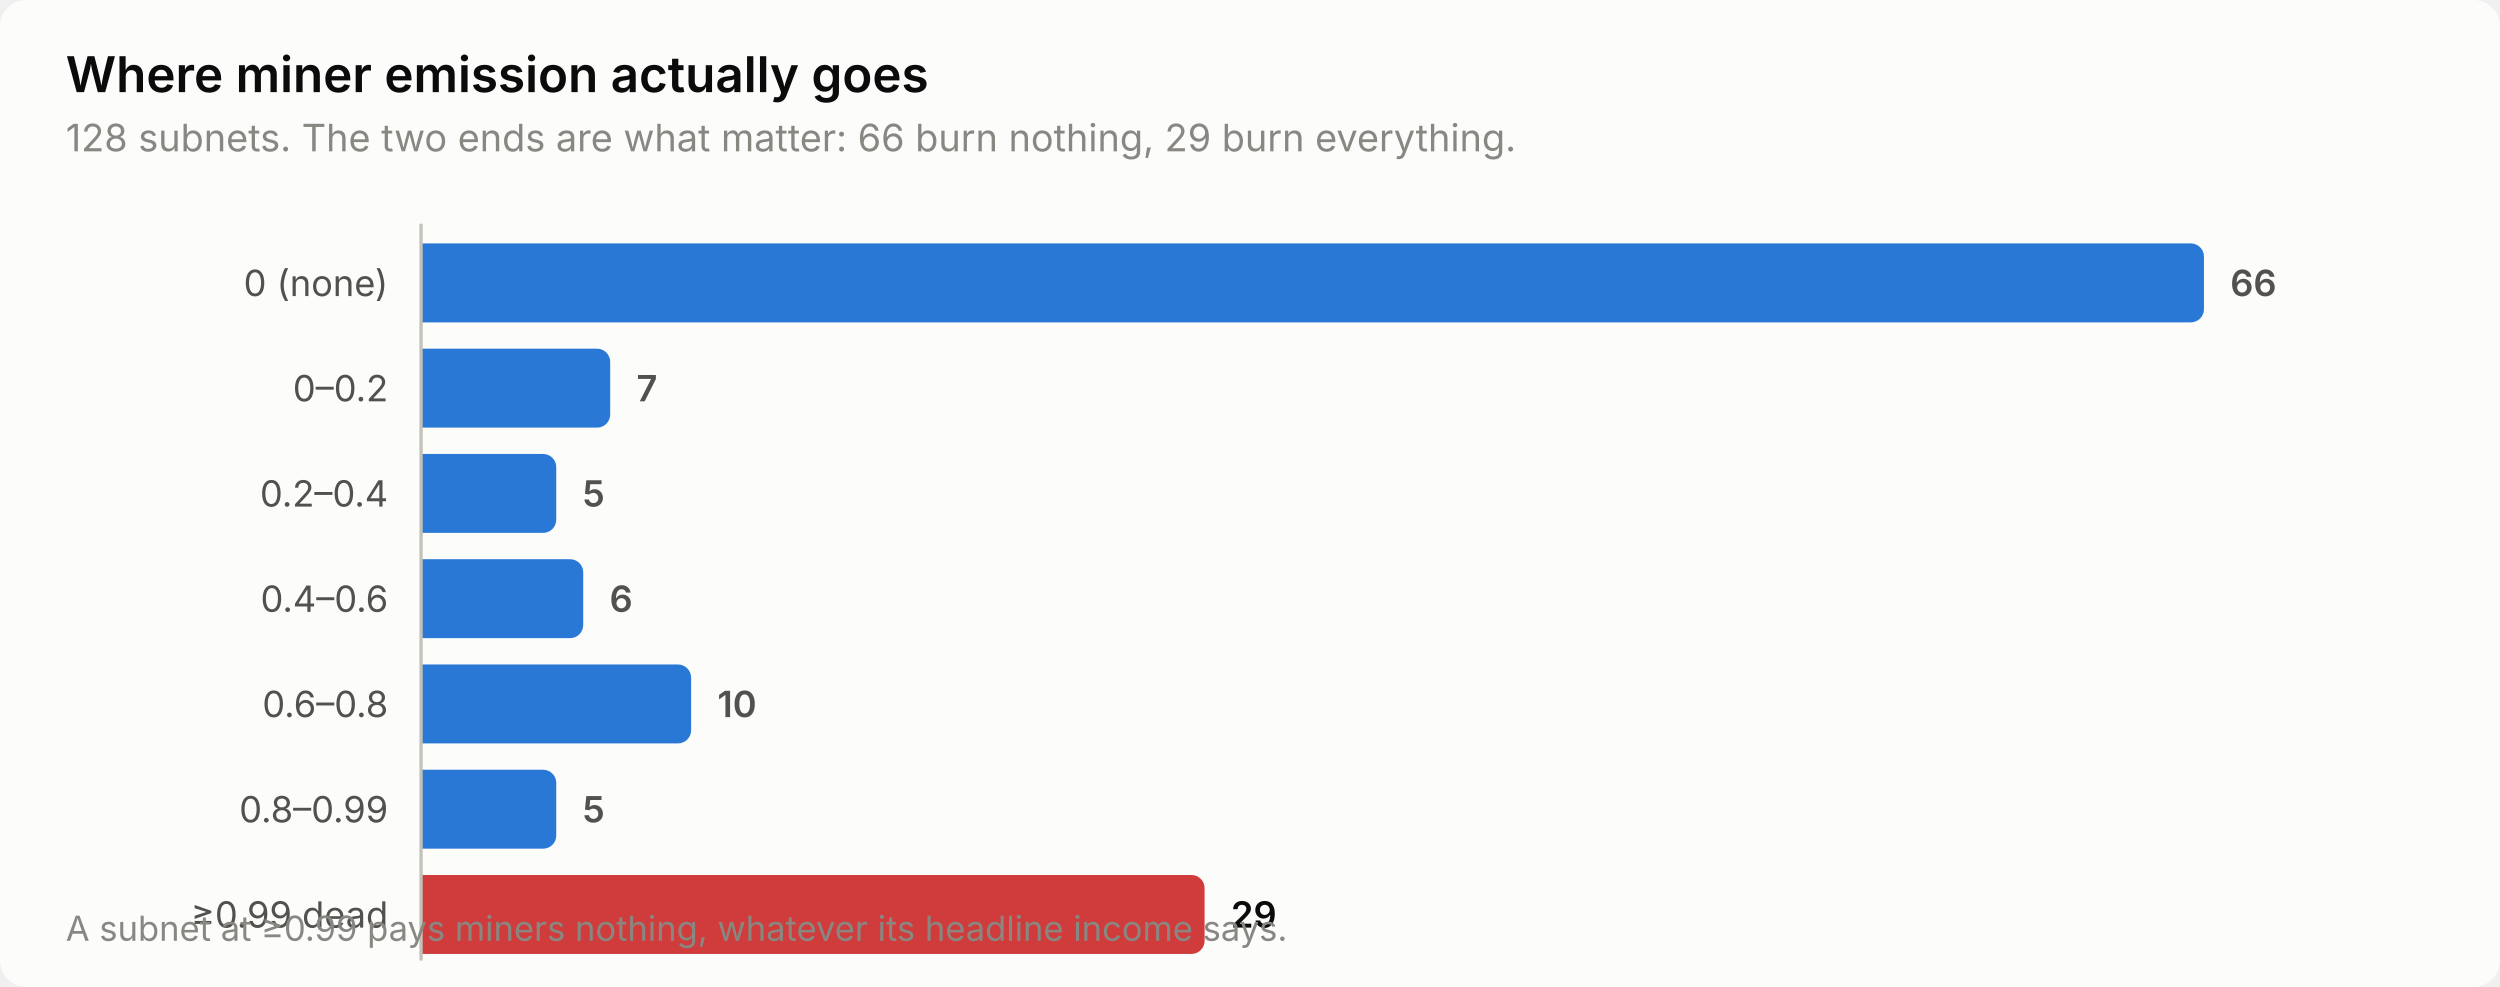
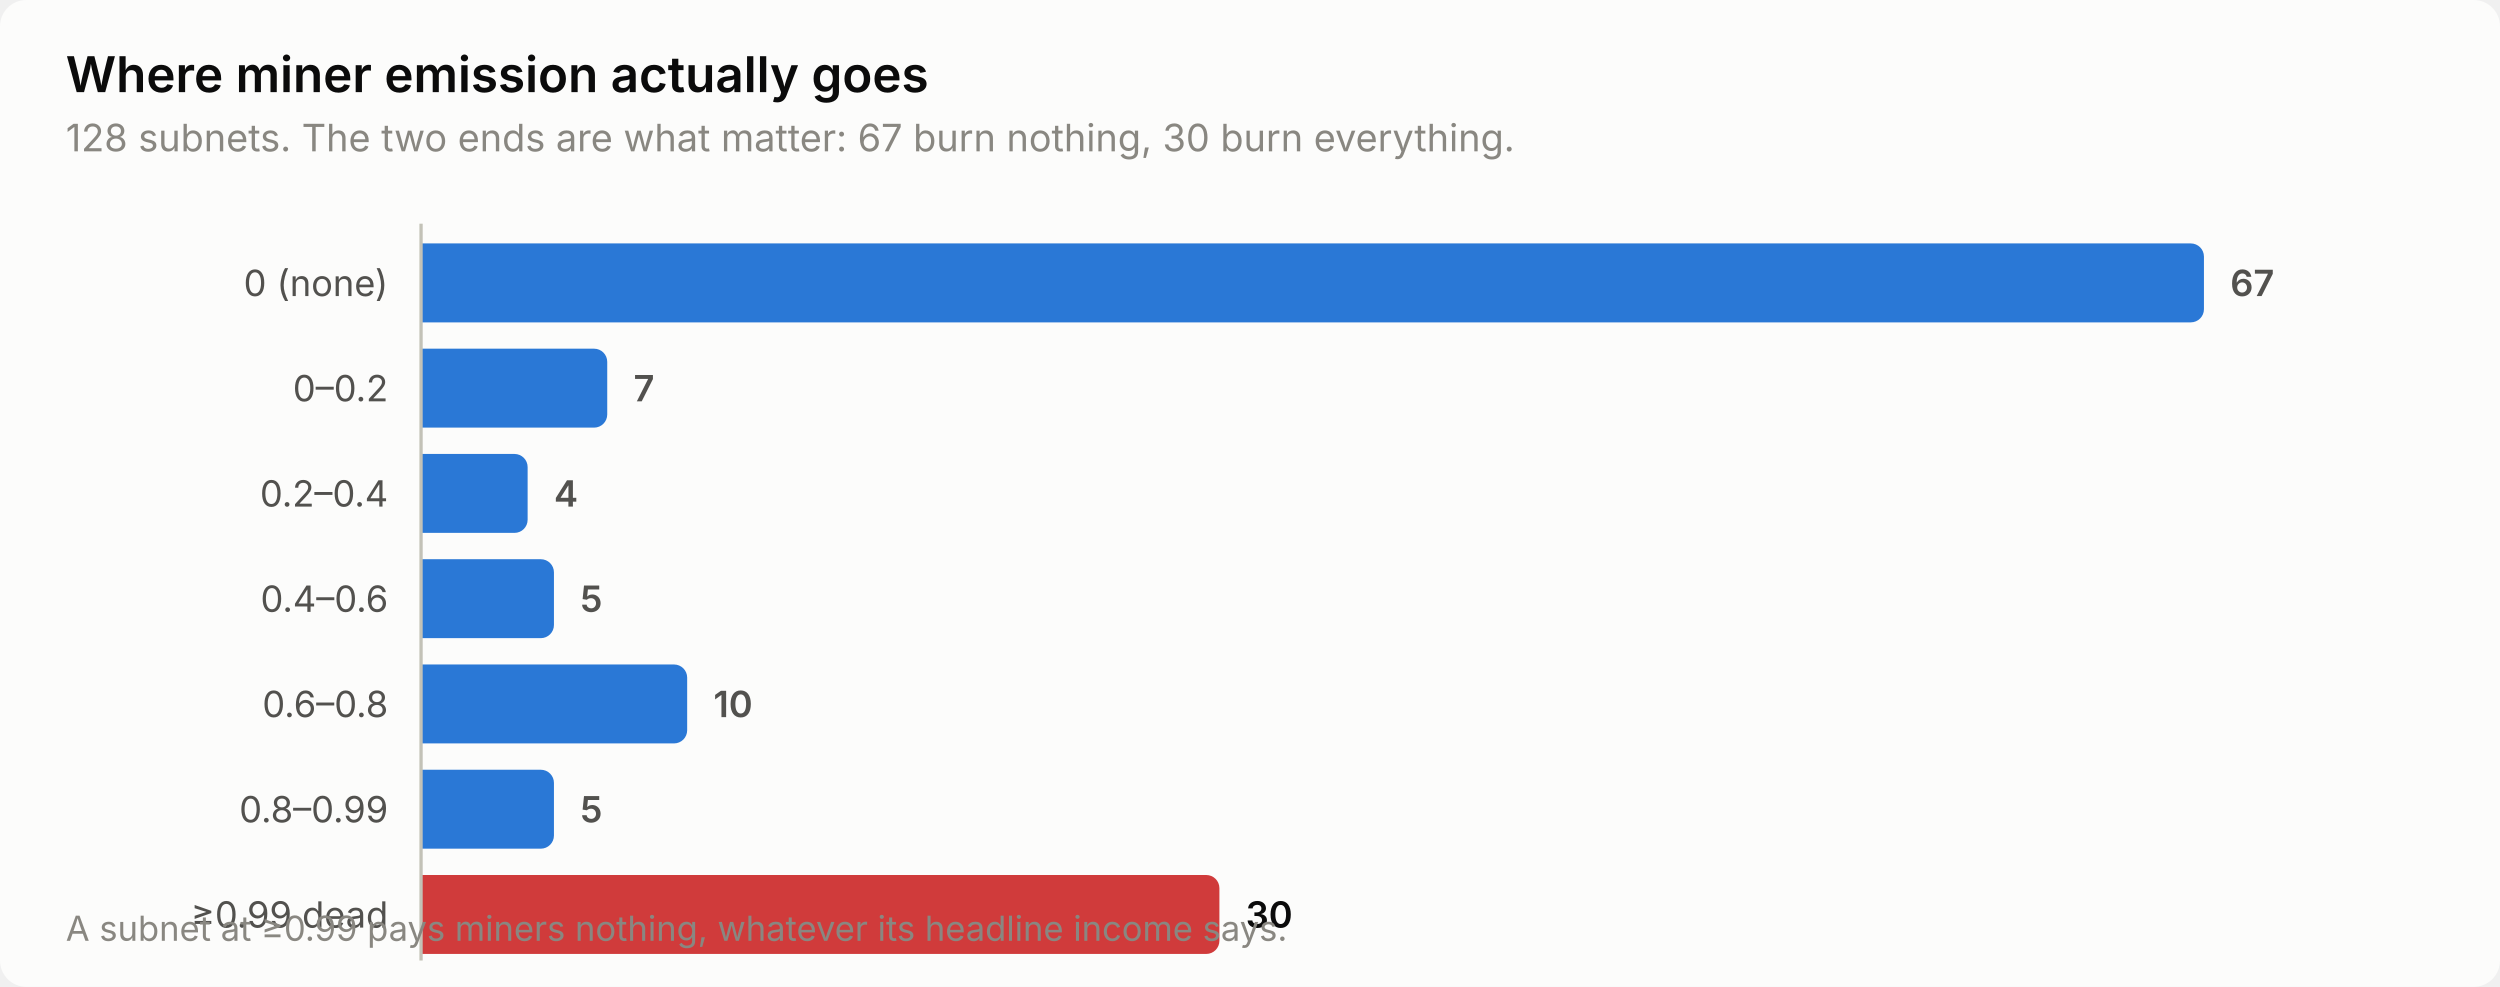
<svg xmlns="http://www.w3.org/2000/svg" width="760" height="300" viewBox="0 0 760 300" role="img" aria-label="Where miner emission actually goes">
  <style>
    text { font-family: system-ui, -apple-system, 'Segoe UI', sans-serif; }
    .t-title { font-size: 15px; font-weight: 600; }
    .t-sub { font-size: 11.5px; }
    .t-lab { font-size: 11px; }
    .t-val { font-size: 11px; font-weight: 600; font-variant-numeric: tabular-nums; }
    .t-tick { font-size: 10.5px; font-variant-numeric: tabular-nums; }

    .surface { fill: #fcfcfb; }
    .ink { fill: #0b0b0b; }
    .ink2 { fill: #52514e; }
    .muted { fill: #898781; }
    .grid { stroke: #e1e0d9; }
    .axis { stroke: #c3c2b7; }
    .accent { fill: #2a78d6; }
    .critical { fill: #d03b3b; }
    .deemph { fill: #d8d7d0; }

    @media (prefers-color-scheme: dark) {
      .surface { fill: #1a1a19; }
      .ink { fill: #ffffff; }
      .ink2 { fill: #c3c2b7; }
      .muted { fill: #898781; }
      .grid { stroke: #2c2c2a; }
      .axis { stroke: #383835; }
      .accent { fill: #3987e5; }
      .deemph { fill: #3a3a37; }
    }
</style>
  <rect class="surface" width="760" height="300" rx="8" />
  <text class="ink t-title" x="20" y="28">Where miner emission actually goes</text>
-   <text class="muted t-sub" x="20" y="46">128 subnets. The two ends are what matter: 66 burn nothing, 29 burn everything.</text>
+   <text class="muted t-sub" x="20" y="46">128 subnets. The two ends are what matter: 67 burn nothing, 30 burn everything.</text>
  <text class="ink2 t-lab" x="118" y="90" text-anchor="end">0 (none)</text>
  <path class="accent" d="M128.0,74.0 H666.0 a4.0,4.0 0 0 1 4.0,4.0 V94.0 a4.0,4.0 0 0 1 -4.0,4.0 H128.0 Z" />
-   <text class="ink2 t-val" x="678.0" y="90">66</text>
+   <text class="ink2 t-val" x="678.0" y="90">67</text>
  <text class="ink2 t-lab" x="118" y="122" text-anchor="end">0–0.2</text>
-   <path class="accent" d="M128.0,106.0 H181.5 a4.0,4.0 0 0 1 4.0,4.0 V126.0 a4.0,4.0 0 0 1 -4.0,4.0 H128.0 Z" />
-   <text class="ink2 t-val" x="193.5" y="122">7</text>
+   <path class="accent" d="M128.0,106.0 H180.6 a4.0,4.0 0 0 1 4.0,4.0 V126.0 a4.0,4.0 0 0 1 -4.0,4.0 H128.0 Z" />
+   <text class="ink2 t-val" x="192.6" y="122">7</text>
  <text class="ink2 t-lab" x="118" y="154" text-anchor="end">0.2–0.4</text>
-   <path class="accent" d="M128.0,138.0 H165.1 a4.0,4.0 0 0 1 4.0,4.0 V158.0 a4.0,4.0 0 0 1 -4.0,4.0 H128.0 Z" />
-   <text class="ink2 t-val" x="177.1" y="154">5</text>
+   <path class="accent" d="M128.0,138.0 H156.4 a4.0,4.0 0 0 1 4.0,4.0 V158.0 a4.0,4.0 0 0 1 -4.0,4.0 H128.0 Z" />
+   <text class="ink2 t-val" x="168.4" y="154">4</text>
  <text class="ink2 t-lab" x="118" y="186" text-anchor="end">0.4–0.6</text>
-   <path class="accent" d="M128.0,170.0 H173.3 a4.0,4.0 0 0 1 4.0,4.0 V190.0 a4.0,4.0 0 0 1 -4.0,4.0 H128.0 Z" />
-   <text class="ink2 t-val" x="185.3" y="186">6</text>
+   <path class="accent" d="M128.0,170.0 H164.4 a4.0,4.0 0 0 1 4.0,4.0 V190.0 a4.0,4.0 0 0 1 -4.0,4.0 H128.0 Z" />
+   <text class="ink2 t-val" x="176.4" y="186">5</text>
  <text class="ink2 t-lab" x="118" y="218" text-anchor="end">0.6–0.8</text>
-   <path class="accent" d="M128.0,202.0 H206.1 a4.0,4.0 0 0 1 4.0,4.0 V222.0 a4.0,4.0 0 0 1 -4.0,4.0 H128.0 Z" />
-   <text class="ink2 t-val" x="218.1" y="218">10</text>
+   <path class="accent" d="M128.0,202.0 H204.9 a4.0,4.0 0 0 1 4.0,4.0 V222.0 a4.0,4.0 0 0 1 -4.0,4.0 H128.0 Z" />
+   <text class="ink2 t-val" x="216.9" y="218">10</text>
  <text class="ink2 t-lab" x="118" y="250" text-anchor="end">0.8–0.99</text>
-   <path class="accent" d="M128.0,234.0 H165.1 a4.0,4.0 0 0 1 4.0,4.0 V254.0 a4.0,4.0 0 0 1 -4.0,4.0 H128.0 Z" />
-   <text class="ink2 t-val" x="177.1" y="250">5</text>
+   <path class="accent" d="M128.0,234.0 H164.4 a4.0,4.0 0 0 1 4.0,4.0 V254.0 a4.0,4.0 0 0 1 -4.0,4.0 H128.0 Z" />
+   <text class="ink2 t-val" x="176.4" y="250">5</text>
  <text class="ink2 t-lab" x="118" y="282" text-anchor="end">≥0.99 dead</text>
-   <path class="critical" d="M128.0,266.0 H362.2 a4.0,4.0 0 0 1 4.0,4.0 V286.0 a4.0,4.0 0 0 1 -4.0,4.0 H128.0 Z" />
-   <text class="ink t-val" x="374.2" y="282">29</text>
+   <path class="critical" d="M128.0,266.0 H366.7 a4.0,4.0 0 0 1 4.0,4.0 V286.0 a4.0,4.0 0 0 1 -4.0,4.0 H128.0 Z" />
+   <text class="ink t-val" x="378.7" y="282">30</text>
  <line class="axis" x1="128" y1="68" x2="128" y2="292" stroke-width="1" />
  <text class="muted t-tick" x="20" y="286">A subnet at ≥0.99 pays miners nothing, whatever its headline income says.</text>
</svg>
